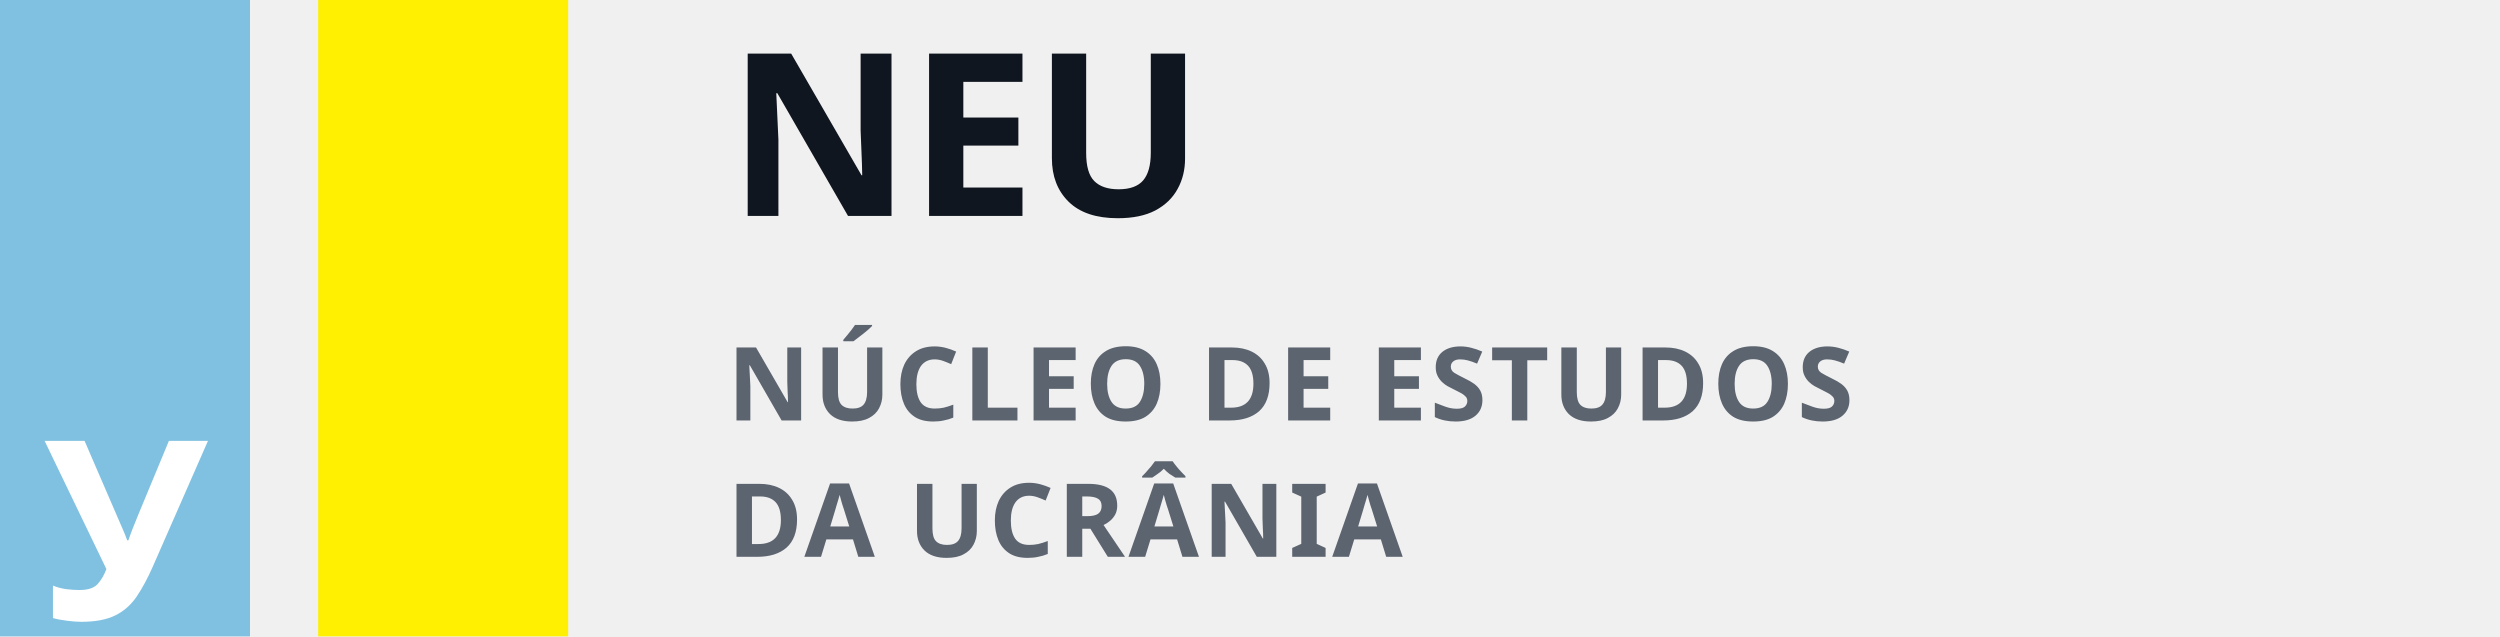
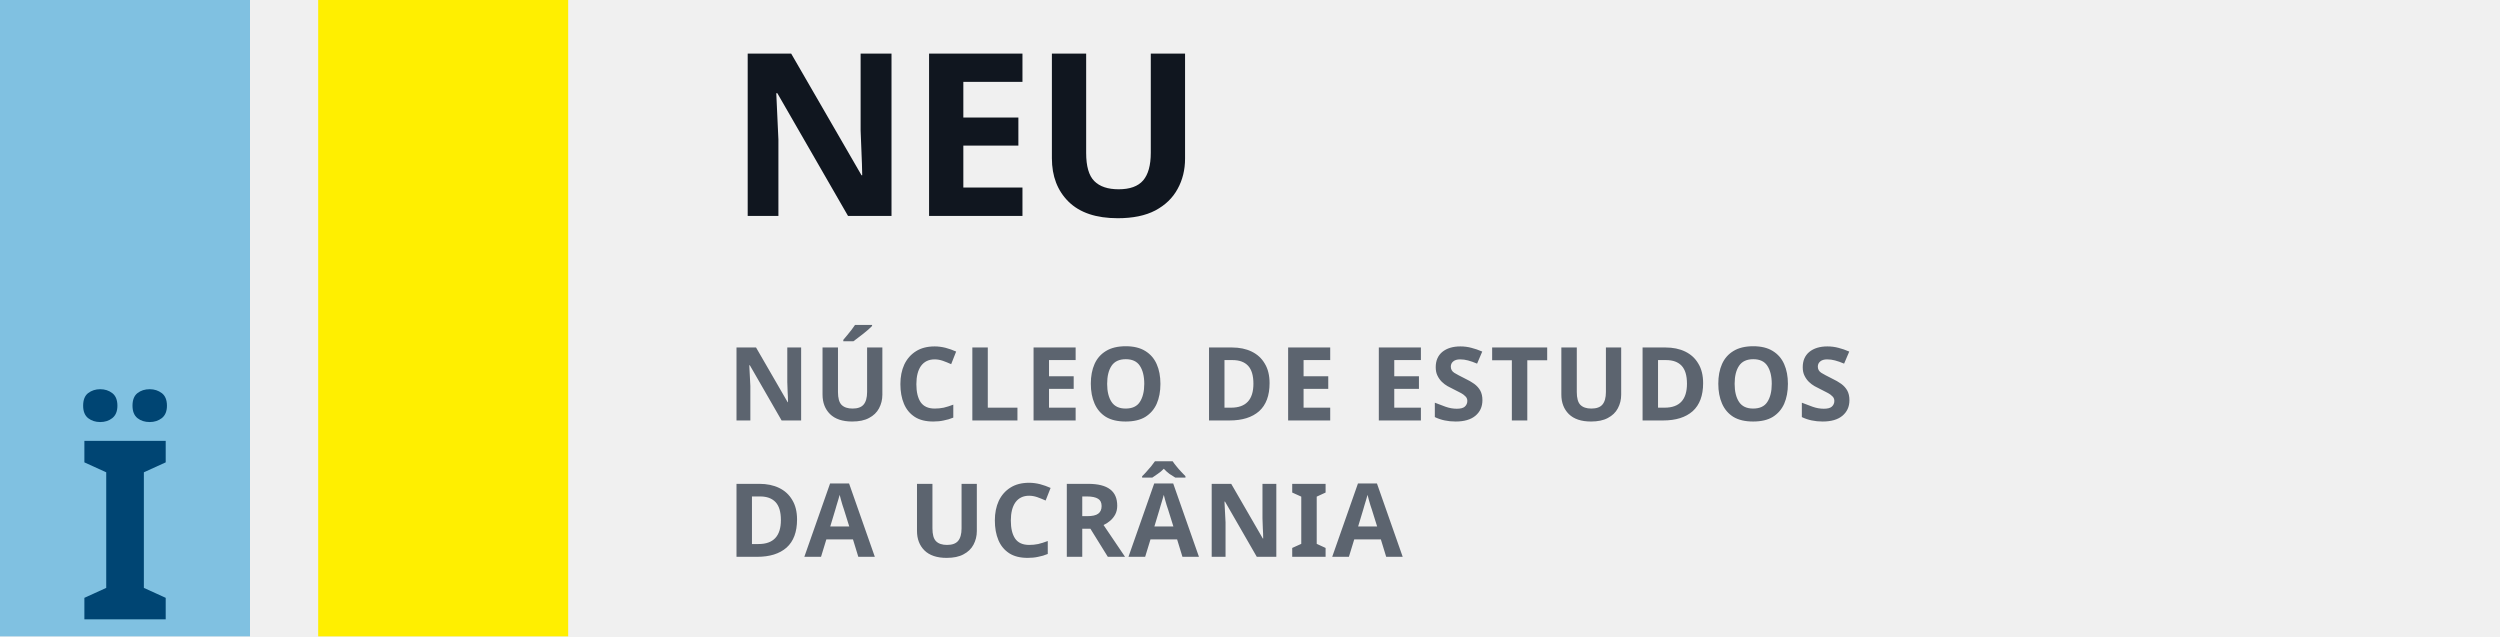
<svg xmlns="http://www.w3.org/2000/svg" viewBox="0 0 220 56" width="220" height="56">
  <rect x="0" y="0" width="22" height="56" fill="#80C1E1" />
-   <text x="11" y="54.5" font-family="Montserrat, sans-serif" font-weight="700" font-size="22" fill="#FFFFFF" text-anchor="middle">У</text>
+   <text x="11" y="54.5" font-family="Montserrat, sans-serif" font-weight="700" font-size="22" fill="#004573" text-anchor="middle">Ї</text>
  <rect x="28" y="0" width="22" height="56" fill="#FFEF00" />
  <text x="64" y="19" font-family="Montserrat, sans-serif" font-weight="700" font-size="20" letter-spacing="-0.3" fill="#10161F">NEU</text>
  <text x="64" y="37" font-family="Manrope, sans-serif" font-weight="700" font-size="9" letter-spacing="0.3" fill="#5C646F">NÚCLEO DE ESTUDOS</text>
  <text x="64" y="49" font-family="Manrope, sans-serif" font-weight="700" font-size="9" letter-spacing="0.3" fill="#5C646F">DA UCRÂNIA</text>
</svg>
